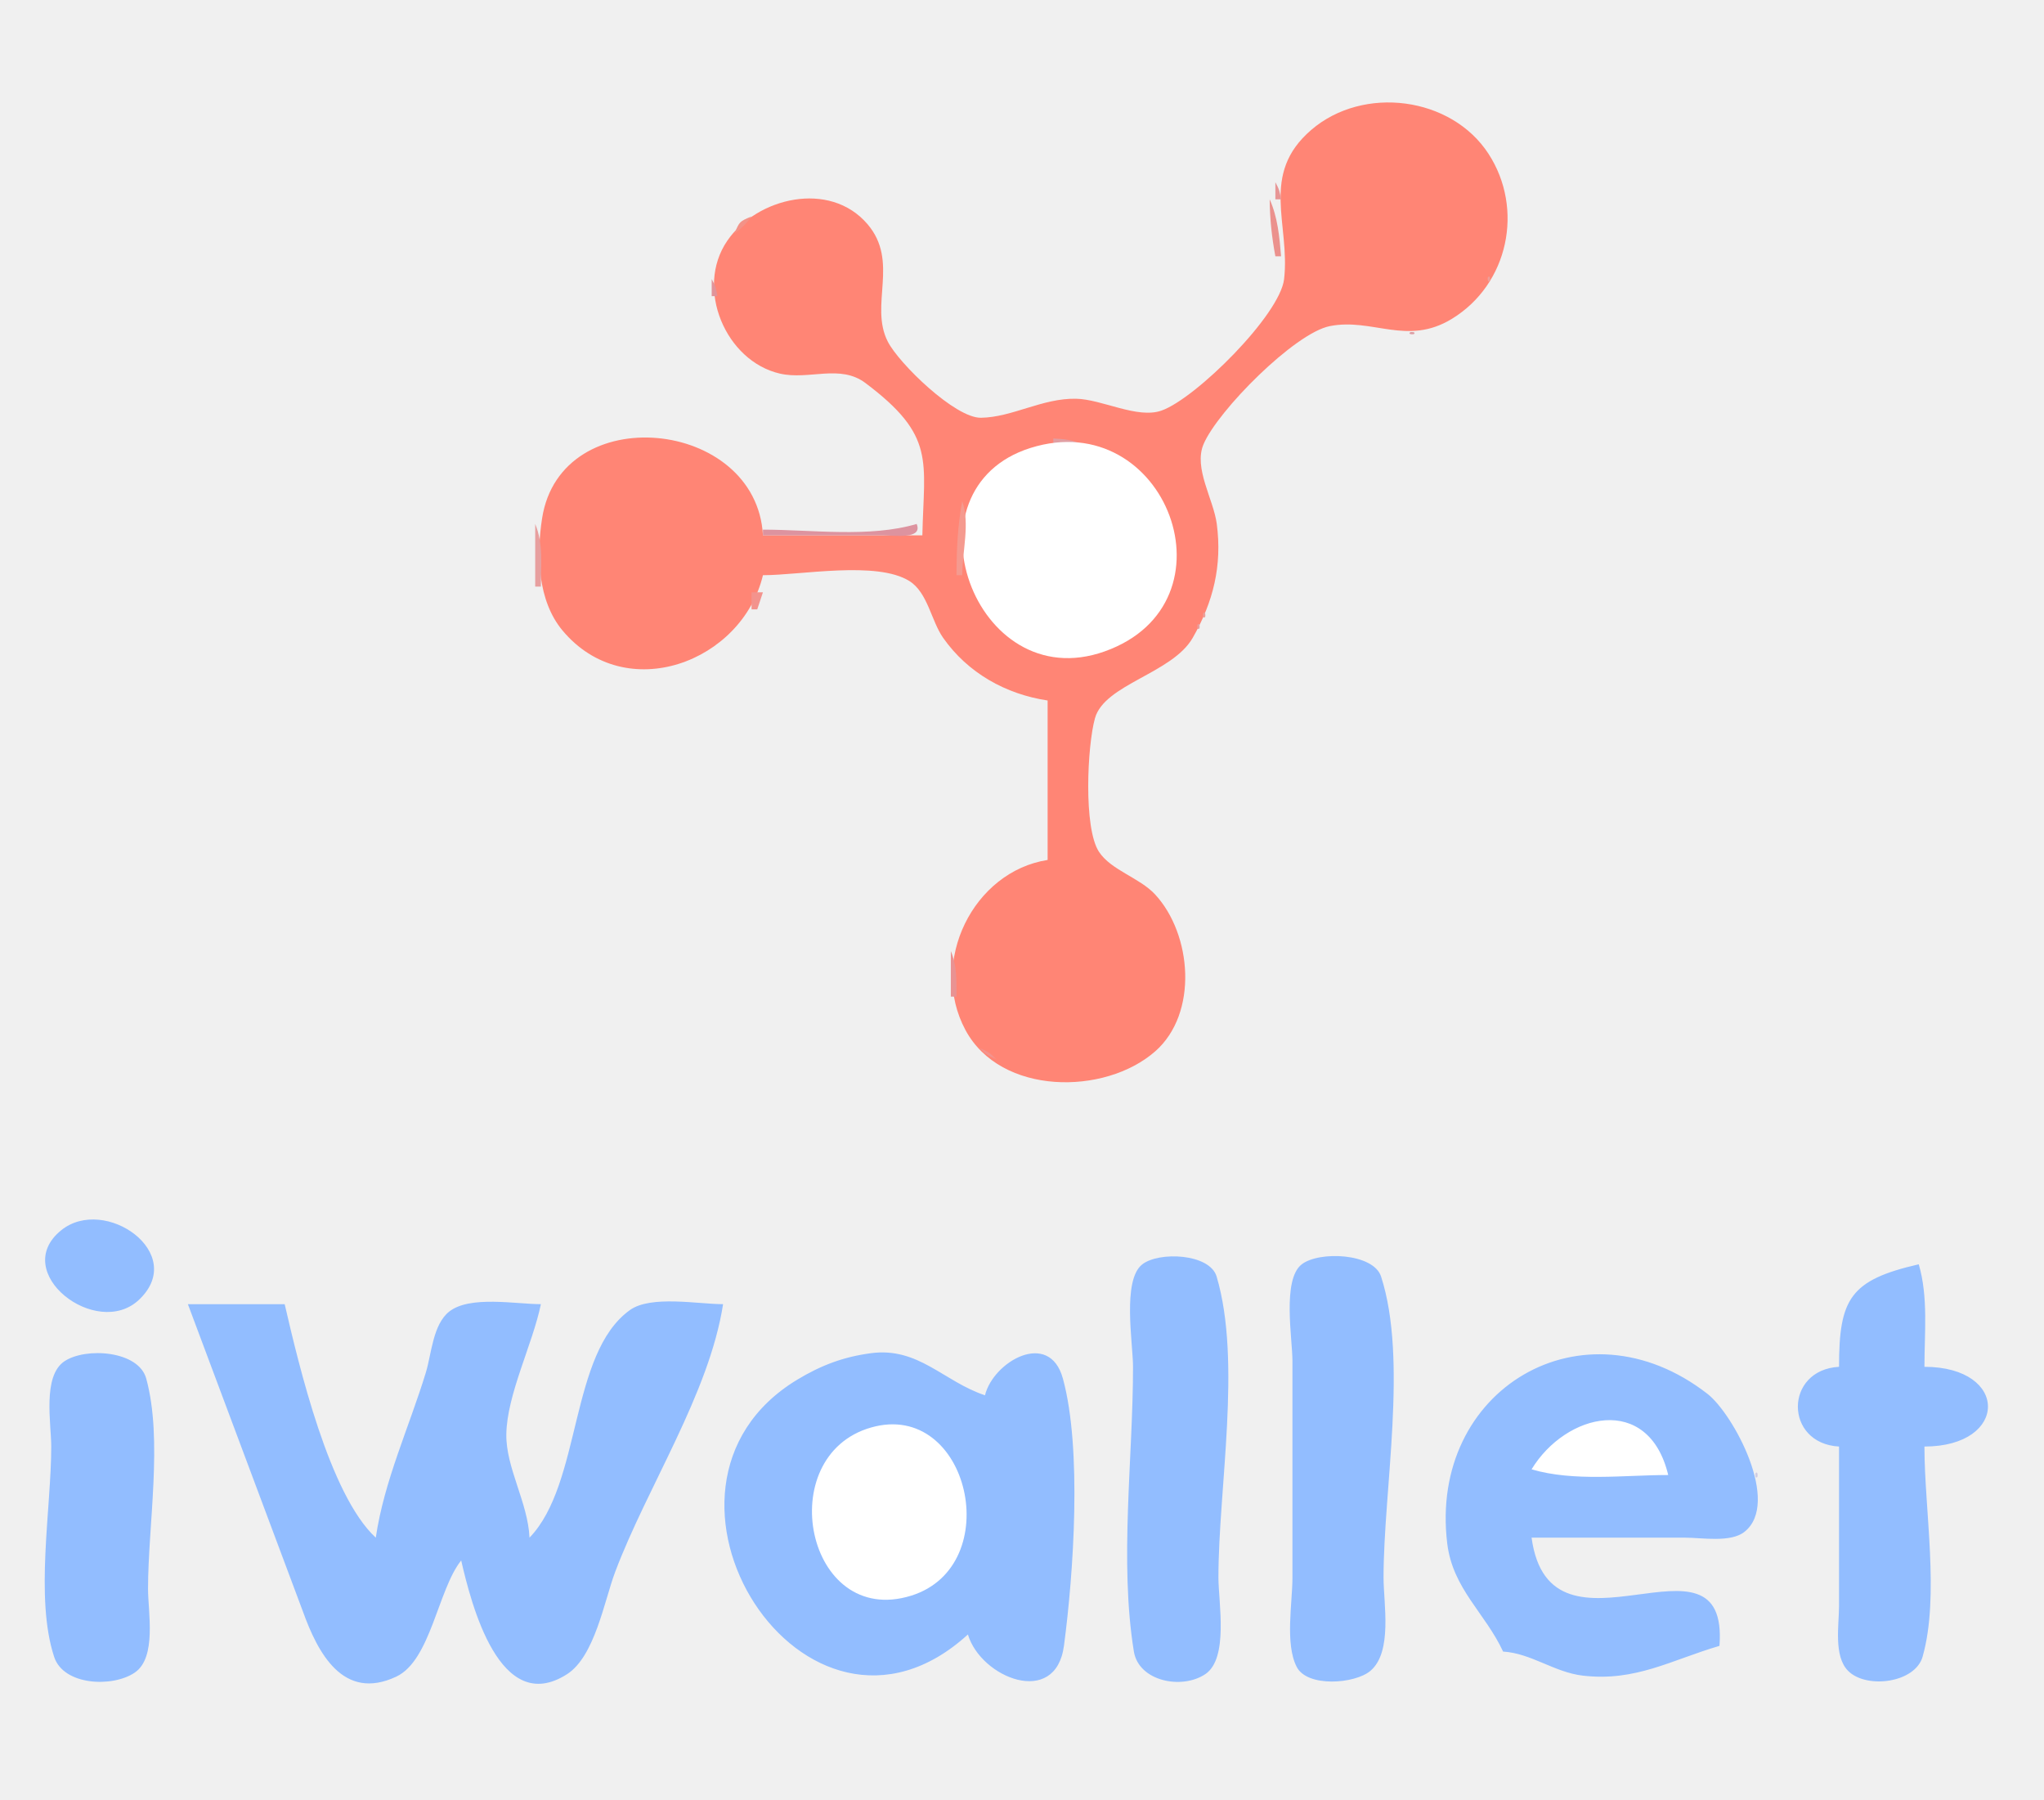
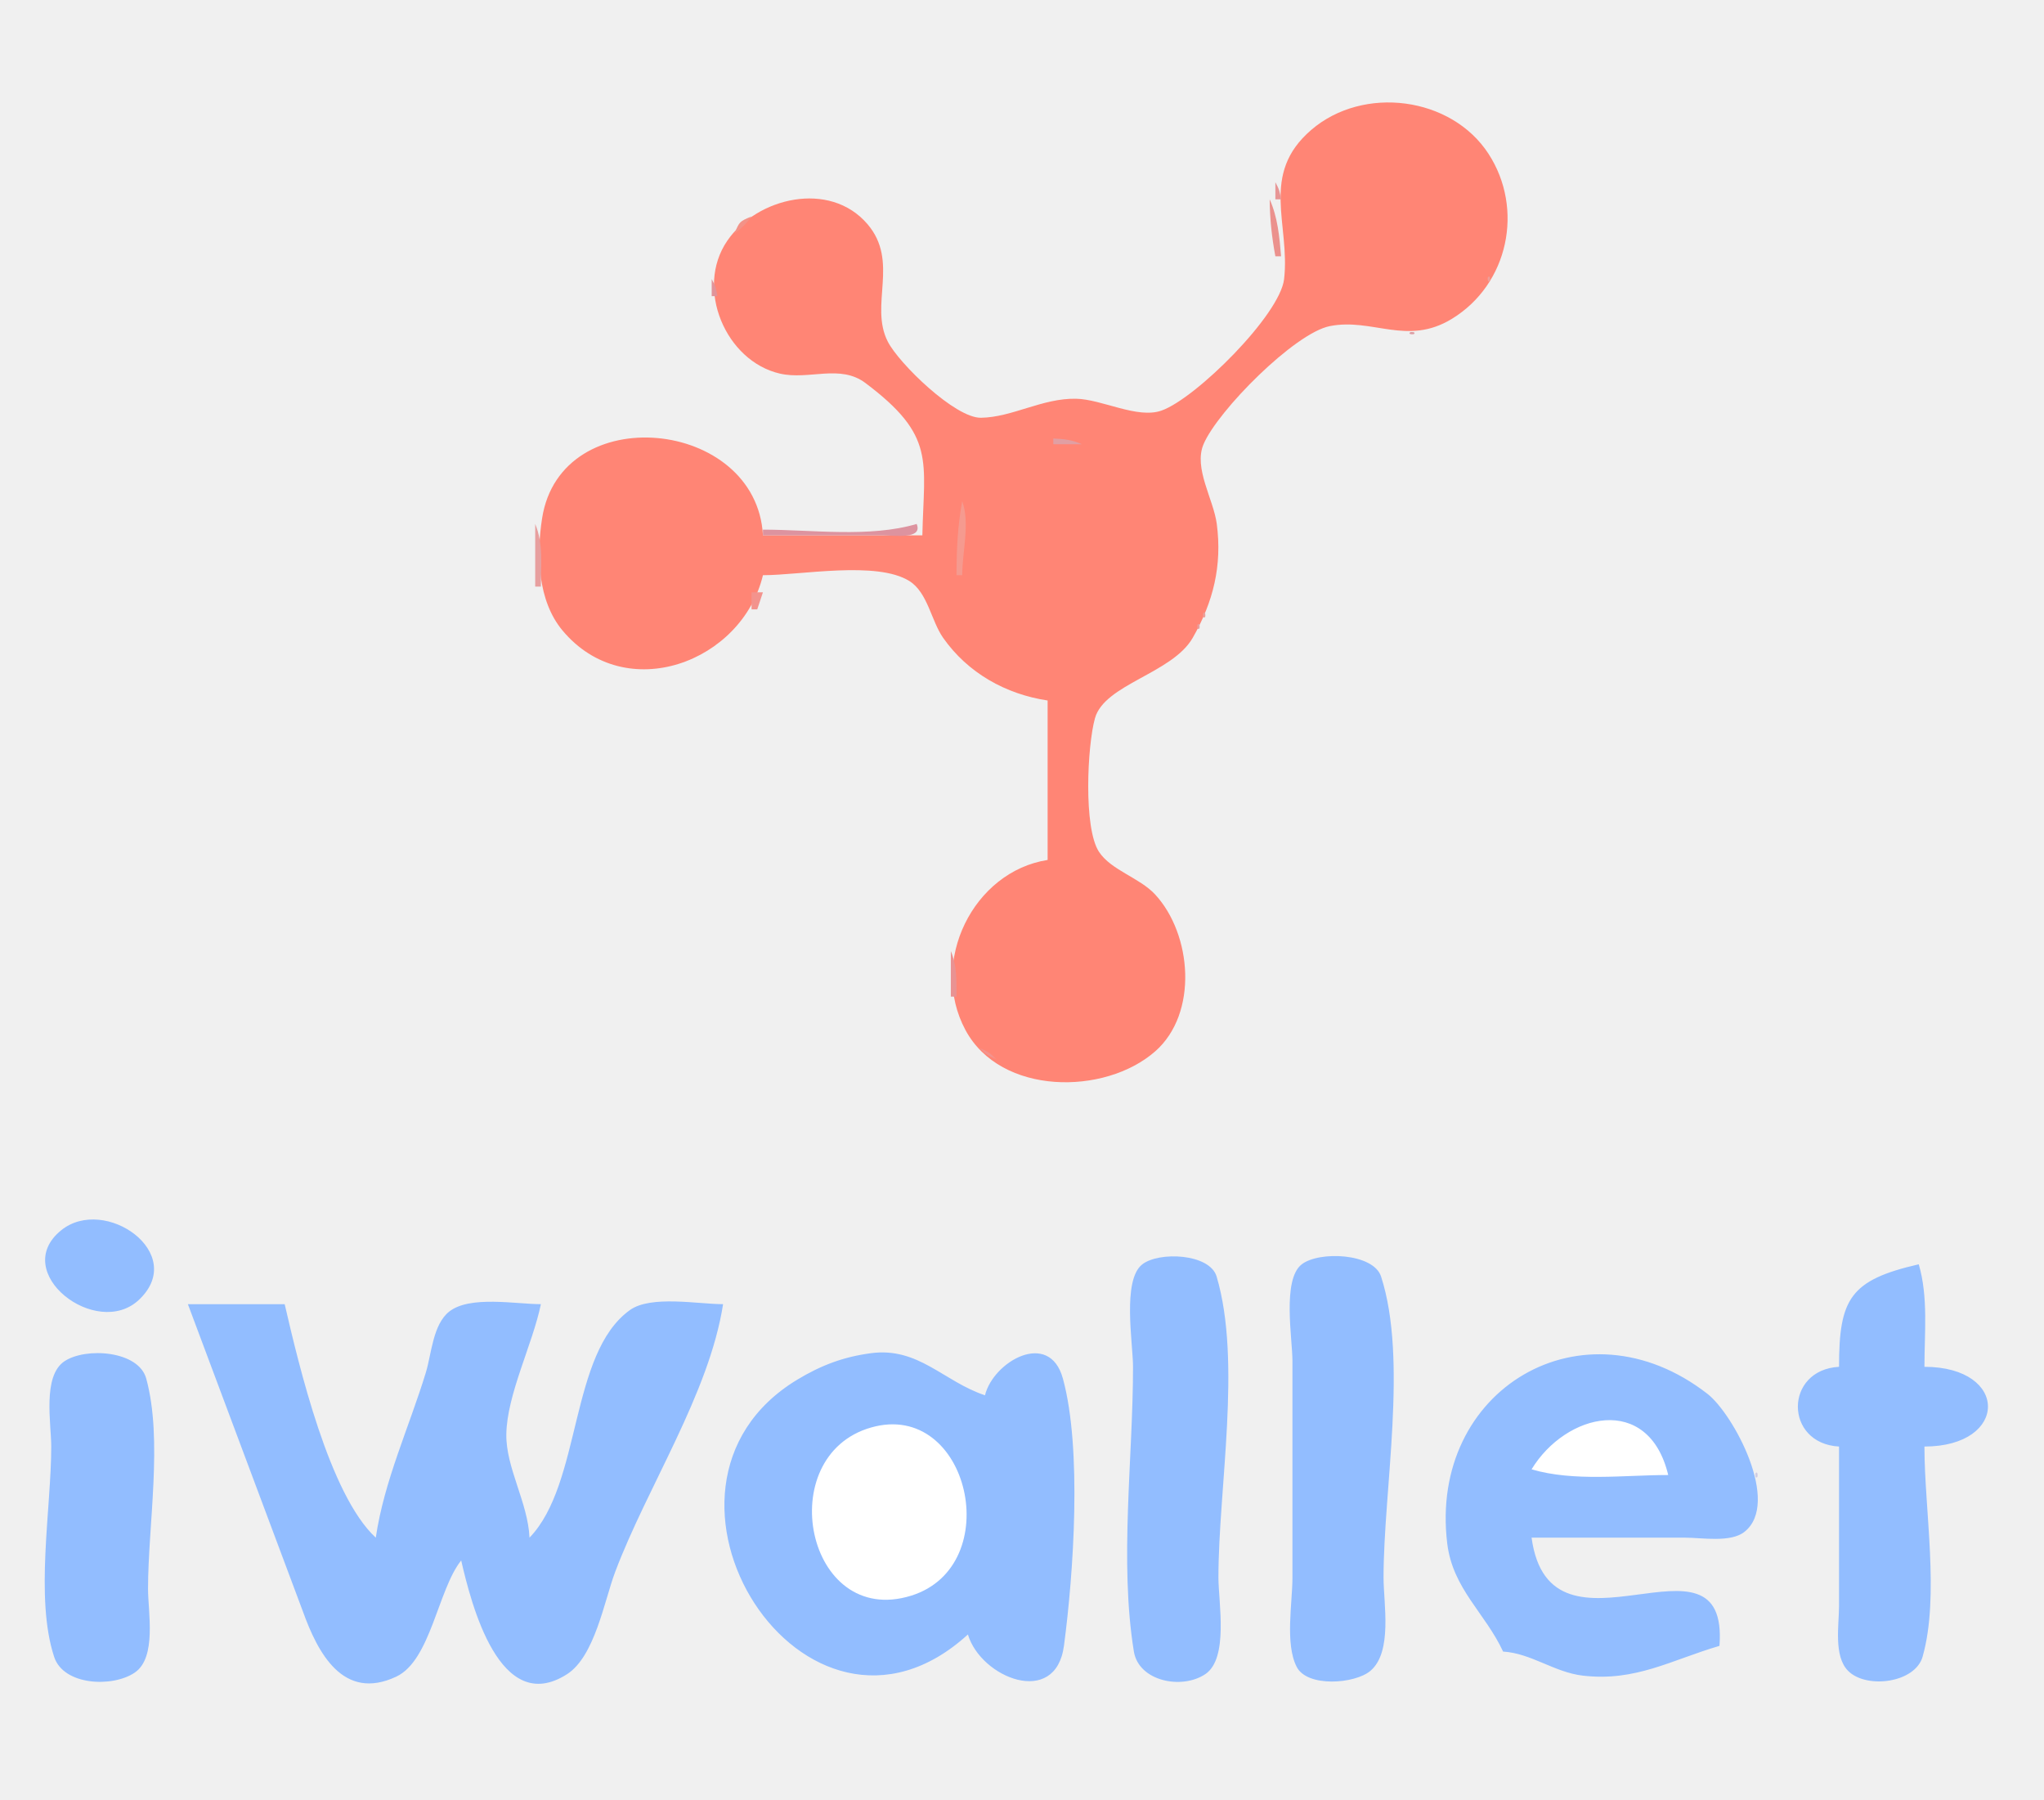
<svg xmlns="http://www.w3.org/2000/svg" width="287.2pt" height="252.8pt" viewBox="0 0 287.2 252.8" fill-rule="evenodd">
  <g>
    <path style="stroke:none; fill:transparent" d="M 0 0L 0 252.8L 287.2 252.8L 287.2 0L 0 0z" />
    <path style="stroke:none; fill:#ff8575" d="M 129.6 75.2L 107.2 75.2C 106.31 58.741 78.793 56.013 76.171 72.8C 75.362 77.983 75.546 84.387 79.031 88.559C 87.934 99.215 104.291 93.007 107.2 80.8C 112.521 80.8 123.194 78.751 127.778 81.622C 130.358 83.238 130.839 87.208 132.519 89.599C 135.986 94.536 141.319 97.518 147.2 98.4L 147.2 120.8C 136.756 122.43 130.494 135.095 135.658 144.697C 140.608 153.902 155.238 153.897 162.314 147.688C 168.391 142.354 167.489 131.24 162.294 125.635C 160.119 123.29 156.126 122.248 154.422 119.666C 152.209 116.31 152.779 104.705 153.854 100.887C 155.203 96.098 164.71 94.61 167.585 89.6C 170.486 84.546 171.736 79.434 170.969 73.6C 170.51 70.115 167.685 65.769 169.106 62.403C 171.092 57.703 181.912 46.778 186.861 45.808C 192.865 44.631 197.705 48.63 203.996 44.793C 211.988 39.92 214.153 29.315 209.153 21.612C 203.918 13.549 191.56 11.975 184.261 18.232C 176.957 24.492 181.308 31.517 180.428 39.2C 179.85 44.243 168.008 55.987 163.2 57.677C 159.801 58.872 154.859 56.086 151.2 56.012C 146.444 55.917 142.248 58.621 137.828 58.684C 134.198 58.736 126.308 51.056 124.742 47.988C 122.117 42.85 126.41 36.761 121.878 31.472C 116.58 25.288 106.338 27.749 102.182 33.831C 97.605 40.53 101.978 50.748 109.6 52.485C 113.69 53.417 118.03 51.119 121.6 53.802C 131.506 61.246 129.825 64.654 129.6 75.2z" />
    <path style="stroke:none; fill:#e79595" d="M 179.2 25.6L 179.2 28L 180 28C 179.799 26.839 179.748 26.599 179.2 25.6z" />
    <path style="stroke:none; fill:#eb918d" d="M 178.4 28C 178.422 30.737 178.7 33.309 179.2 36L 180 36C 179.784 33.272 179.521 30.497 178.4 28z" />
    <path style="stroke:none; fill:#f39287" d="M 103.2 32.8C 104.366 31.917 104.718 31.565 105.6 30.4C 103.901 31.119 103.919 31.101 103.2 32.8z" />
    <path style="stroke:none; fill:#ed9f9a" d="M 209.066 38.933C 209.022 38.978 208.978 39.822 209.334 39.467C 209.378 39.422 209.422 38.578 209.066 38.933z" />
    <path style="stroke:none; fill:#e19399" d="M 100 39.2L 100 41.6L 100.8 41.6C 100.599 40.439 100.548 40.199 100 39.2z" />
    <path style="stroke:none; fill:#dd9da3" d="M 198.134 46.667C 197.778 47.022 198.622 46.978 198.666 46.933C 199.022 46.578 198.178 46.622 198.134 46.667z" />
    <path style="stroke:none; fill:#e19fa3" d="M 148 61.6L 148 62.4L 152 62.4C 150.585 61.777 149.571 61.67 148 61.6z" />
-     <path style="stroke:none; fill:#ffffff" d="M 144.8 62.922C 126.516 68.655 136.846 98.031 155.2 91.51C 174.314 84.717 163.869 56.943 144.8 62.922z" />
    <path style="stroke:none; fill:#f59a8f" d="M 135.2 70.4C 134.551 73.895 134.4 77.251 134.4 80.8L 135.2 80.8C 135.21 77.464 136.313 73.503 135.2 70.4z" />
    <path style="stroke:none; fill:#e79f9f" d="M 75.2 73.6L 75.2 82.4L 76 82.4C 76 79.44 76.352 76.346 75.2 73.6z" />
    <path style="stroke:none; fill:#dd939f" d="M 128.8 73.6C 122.172 75.559 114.091 74.4 107.2 74.4L 107.2 75.2L 124 75.2C 125.62 75.2 129.716 75.819 128.8 73.6z" />
    <path style="stroke:none; fill:#f3938d" d="M 105.6 83.2L 105.6 85.6L 106.4 85.6L 107.2 83.2L 105.6 83.2z" />
    <path style="stroke:none; fill:#ed9f9a" d="M 169.066 86.134C 169.022 86.178 168.978 87.022 169.334 86.666C 169.378 86.622 169.422 85.778 169.066 86.134z" />
    <path style="stroke:none; fill:#e79f9f" d="M 168.266 87.734C 168.222 87.778 168.178 88.622 168.534 88.266C 168.578 88.222 168.622 87.378 168.266 87.734z" />
    <path style="stroke:none; fill:#e99292" d="M 133.6 133.6L 133.6 140L 134.4 140C 134.394 137.732 134.478 135.69 133.6 133.6z" />
    <path style="stroke:none; fill:#f3938d" d="M 137.6 147.2C 138.578 148.156 138.736 148.253 140 148.8C 139.022 147.844 138.864 147.747 137.6 147.2z" />
    <path style="stroke:none; fill:#92bdff" d="M 8.594 172.822C 1.288 178.733 13.57 188.186 19.517 182.594C 26.456 176.071 14.719 167.866 8.594 172.822M 160.482 177.622C 157.649 179.866 159.2 188.73 159.2 192C 159.2 204.814 157.264 219.347 159.318 231.985C 160 236.174 166.036 237.386 169.346 235.178C 172.673 232.958 171.2 225.05 171.2 221.6C 171.2 209.083 174.498 191.283 170.946 179.318C 169.985 176.082 162.826 175.766 160.482 177.622M 182.882 177.622C 180.137 179.797 181.6 188.05 181.6 191.2L 181.6 221.6C 181.6 225.17 180.533 230.887 182.194 234.146C 183.686 237.071 190.387 236.536 192.546 234.718C 195.699 232.06 194.4 225.266 194.4 221.6C 194.4 209.27 197.843 191.021 194.053 179.318C 192.985 176.021 185.306 175.702 182.882 177.622M 258.4 192C 250.688 192.427 250.688 202.773 258.4 203.2L 258.4 225.6C 258.4 228.245 257.615 232.65 259.682 234.718C 262.264 237.298 269.102 236.412 270.146 232.713C 272.559 224.161 270.4 212.097 270.4 203.2C 282.257 203.191 282.344 192.01 270.4 192C 270.4 187.246 270.954 182.181 269.6 177.6C 259.954 179.811 258.4 182.436 258.4 192M 26.4 183.2L 42.573 226.4C 44.624 232.086 48.179 239.054 55.688 235.518C 60.523 233.239 61.532 223.281 64.8 219.2C 66.201 225.255 70.195 241.242 79.668 235.181C 83.584 232.675 84.908 224.862 86.441 220.8C 90.958 208.828 99.638 195.778 101.6 183.2C 98.113 183.2 91.466 181.918 88.519 184.022C 79.979 190.122 81.766 208.385 74.4 216C 74.185 211.069 71.071 206.18 71.143 201.464C 71.229 195.89 74.835 188.847 76 183.2C 72.501 183.2 65.994 181.946 63.103 184.254C 60.815 186.082 60.634 190.189 59.836 192.8C 57.481 200.506 53.98 207.978 52.8 216C 46.282 209.982 42.016 191.891 40 183.2L 26.4 183.2M 136 229.6C 137.818 235.698 148.328 239.922 149.494 231.196C 150.847 221.059 152.05 203.493 149.346 193.647C 147.443 186.721 139.55 191.271 138.4 196C 132.587 194.071 129.076 189.207 122.4 190.084C 118.517 190.594 115.346 191.794 112.003 193.818C 86.909 209.014 113.135 250.454 136 229.6M 211.2 232C 215.155 232.243 218.399 234.915 222.4 235.381C 229.825 236.245 234.801 233.195 241.6 231.2C 242.977 213.158 217.822 235.173 215.2 216L 236.8 216C 239.128 216 243.158 216.73 245.118 215.178C 250.265 211.101 243.554 198.63 239.916 195.8C 222.451 182.21 200.724 195.178 203.347 216.8C 204.122 223.19 208.663 226.554 211.2 232M 9.054 191.222C 5.936 193.303 7.2 199.991 7.2 203.2C 7.2 211.92 4.885 224.463 7.611 232.753C 8.935 236.778 15.831 237.079 18.946 234.946C 22.049 232.819 20.8 226.436 20.8 223.2C 20.8 214.252 22.913 202.269 20.546 193.647C 19.467 189.719 12.05 189.223 9.054 191.222z" />
    <path style="stroke:none; fill:#ffffff" d="M 215.2 206.4C 221.15 208.159 228.217 207.2 234.4 207.2C 231.635 195.67 220 198.487 215.2 206.4M 122.4 200.523C 108.44 204.501 113.261 228.713 128 224.156C 141.458 219.995 136.194 196.592 122.4 200.523z" />
    <path style="stroke:none; fill:#cfcde3" d="M 246.666 206.934C 246.622 206.978 246.578 207.822 246.934 207.466C 246.978 207.422 247.022 206.578 246.666 206.934z" />
  </g>
</svg>
